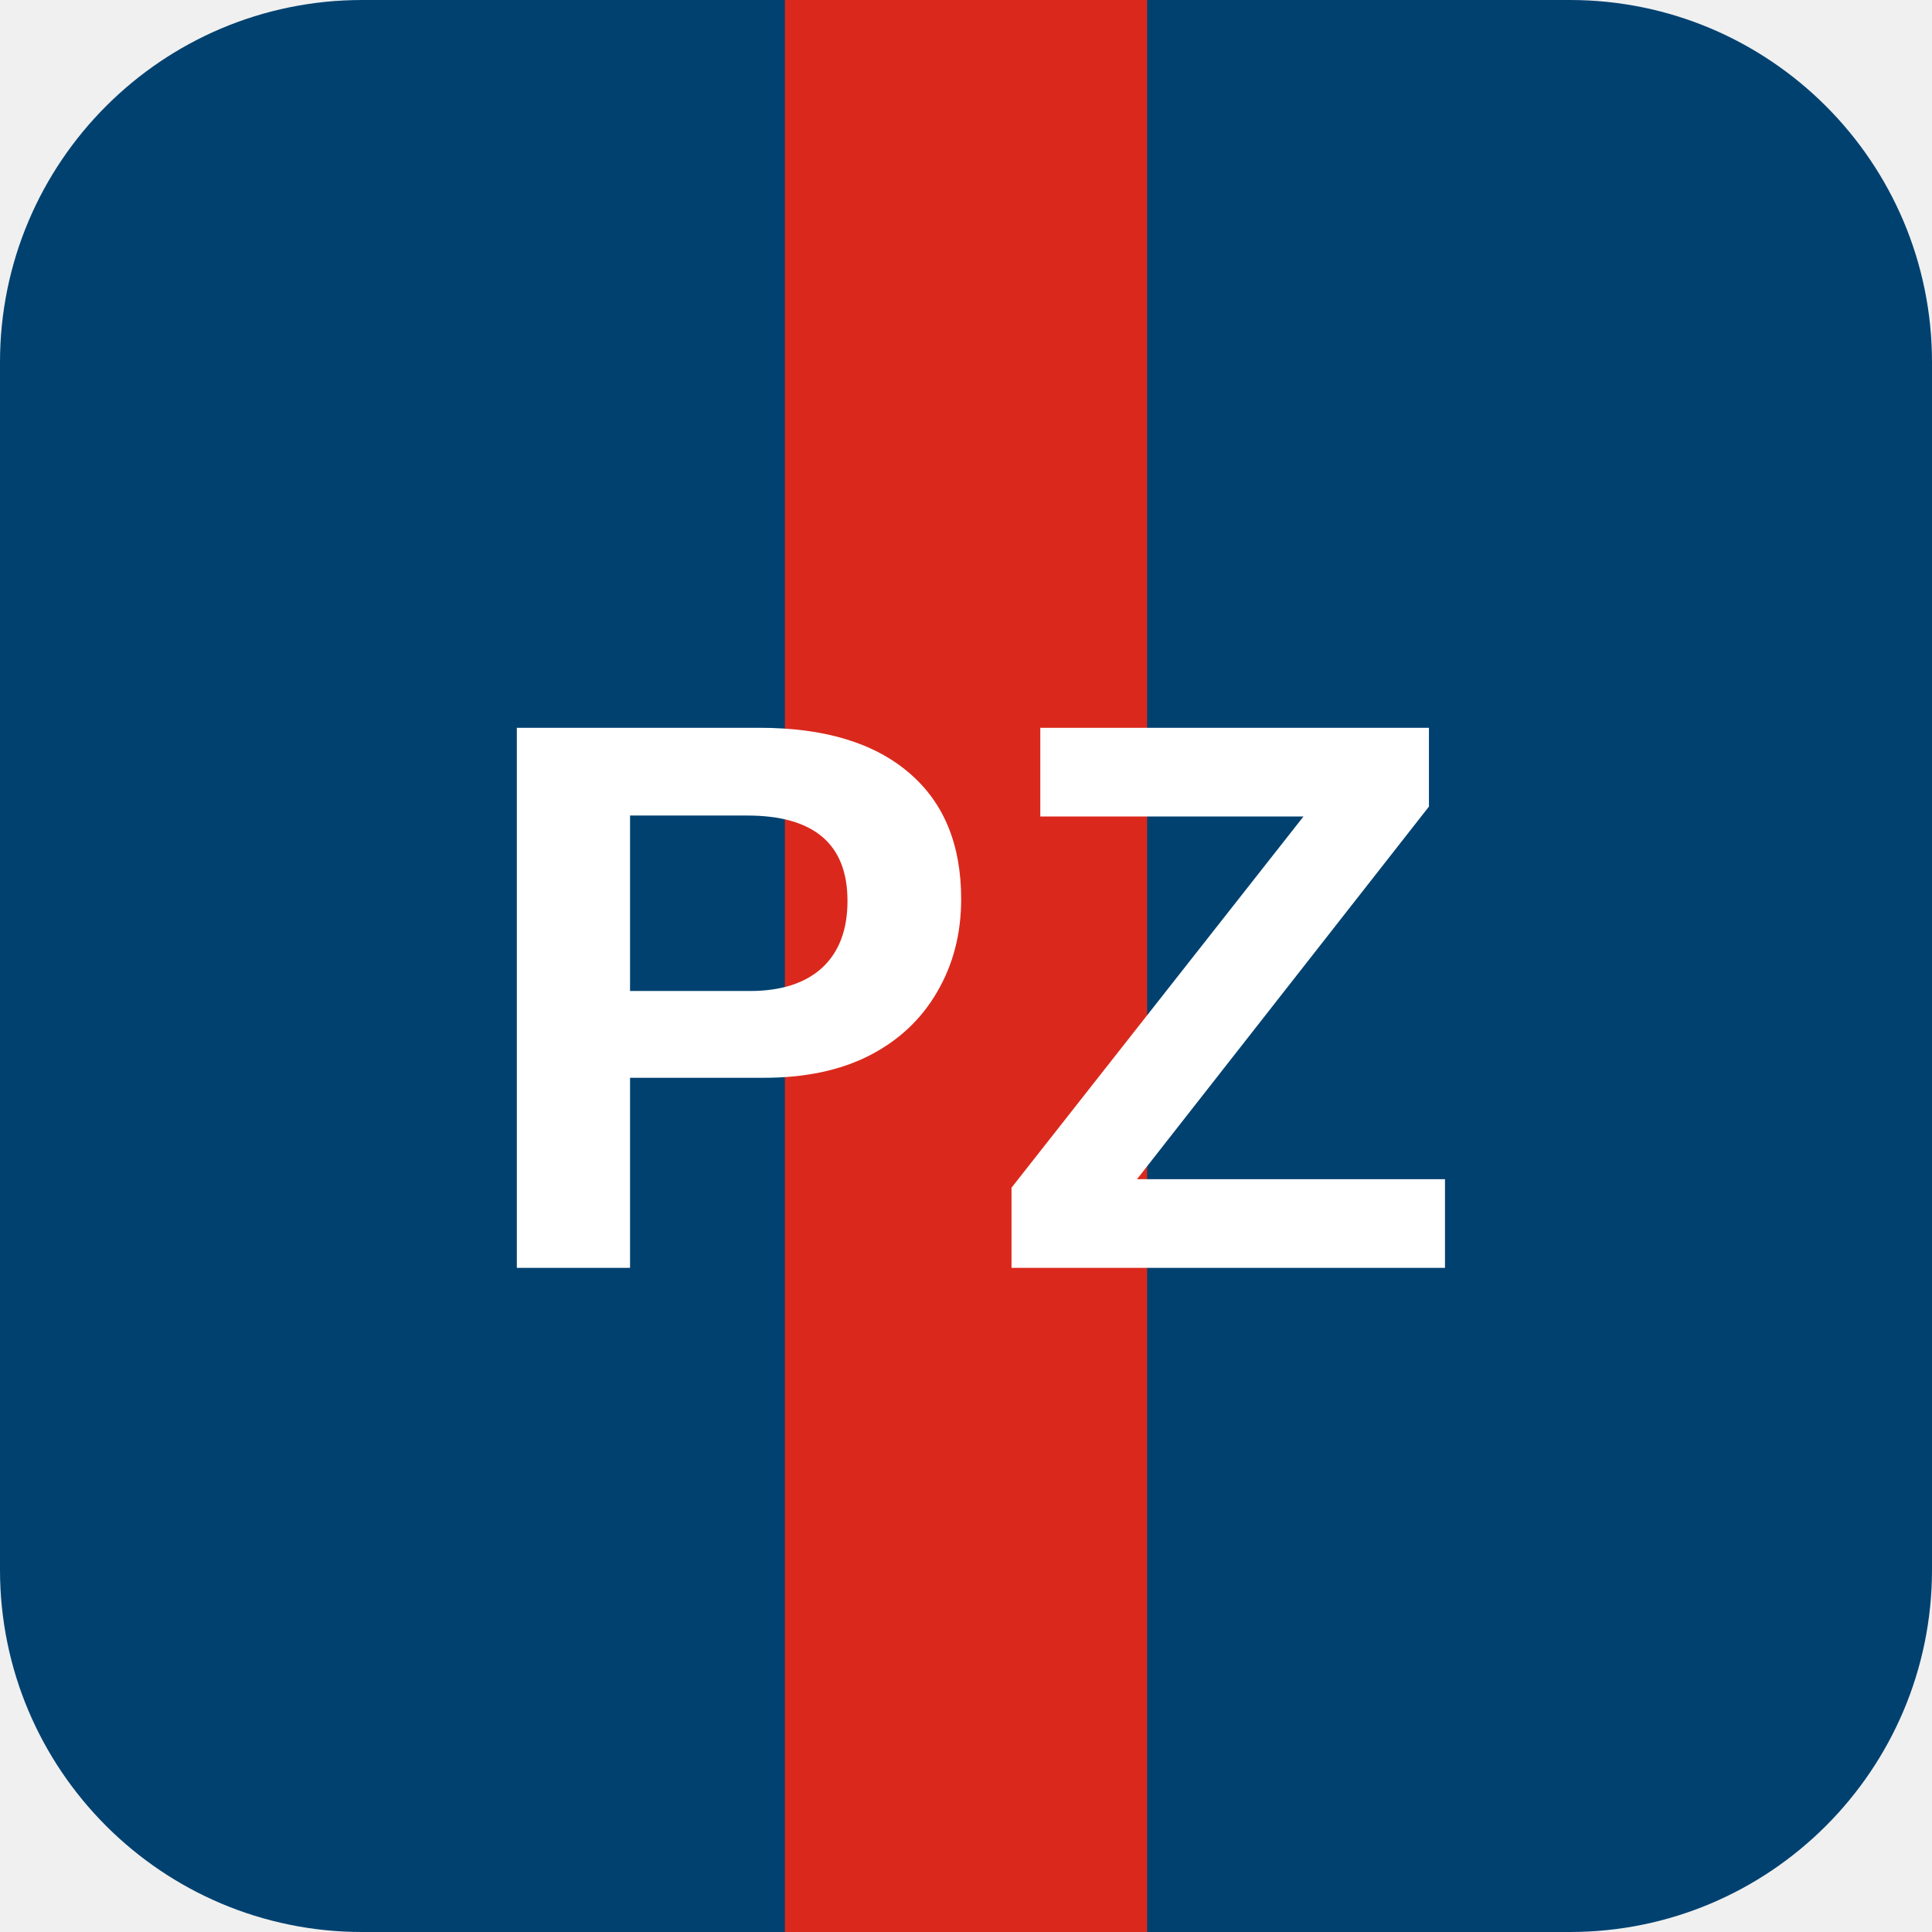
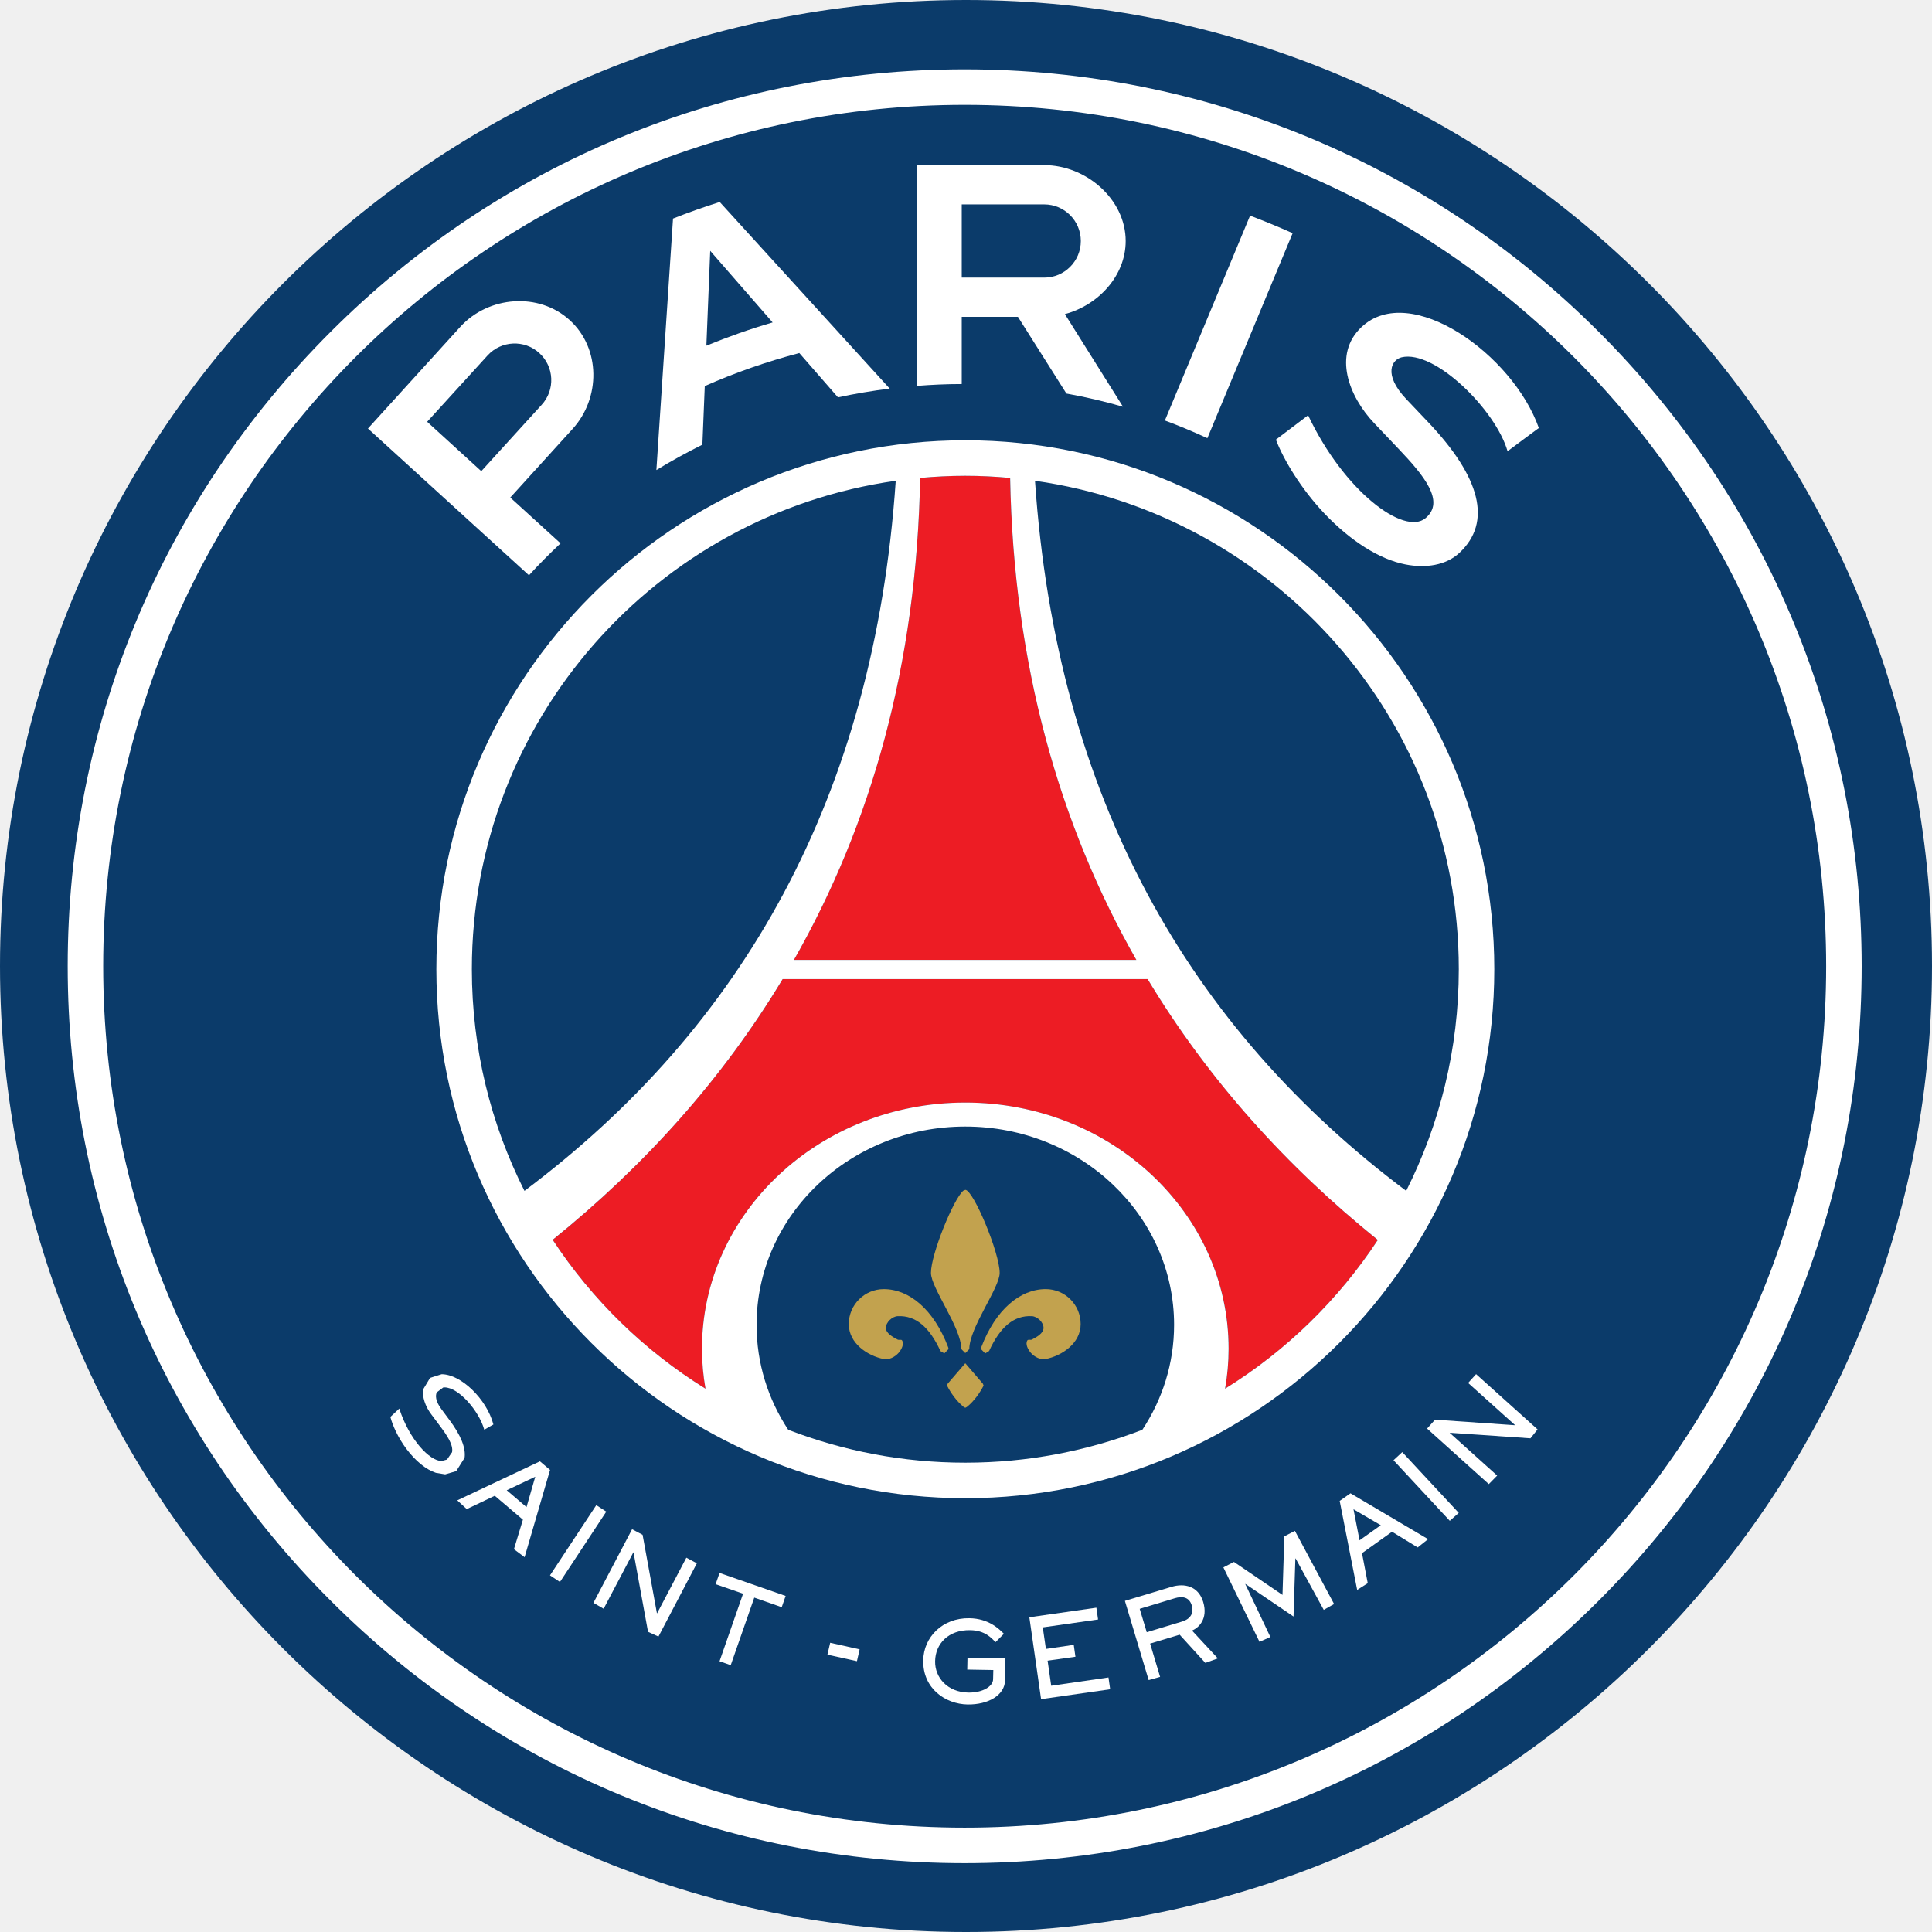
- <svg xmlns="http://www.w3.org/2000/svg" viewBox="0 0 64 64">
-   <rect width="64" height="64" rx="12" fill="#004170" />
-   <rect x="26" width="12" height="64" fill="#DA291C" />
-   <text x="32" y="42" font-family="Arial, Helvetica, sans-serif" font-size="26" font-weight="700" text-anchor="middle" fill="#ffffff">PZ</text>
+ <svg xmlns="http://www.w3.org/2000/svg" viewBox="0 0 600 600" height="600" width="600" xml:space="preserve" version="1.1" id="svg2">
+   <defs id="defs6" />
+   <g transform="matrix(1.25,0,0,-1.25,0,600)" id="g10">
+     <path id="path620" style="fill:#0b3b6a;fill-opacity:1;fill-rule:nonzero;stroke:none" d="M 240,480 C 107.655,480 4.036e-5,372.33 4.036e-5,240.009 4.036e-5,107.67 107.655,-3.1939901e-5 240,-3.1939901e-5 c 132.345,0 240,107.67 240,240.01 0,132.321 -107.655,239.99 -240,239.99" />
+     <path id="path622" style="fill:#ffffff;fill-opacity:1;fill-rule:nonzero;stroke:none" d="m 239.672,462.775 c -59.533,0 -115.485,-23.184 -157.568,-65.265 -42.102,-42.081 -65.287,-98.05 -65.287,-157.562 0,-59.531 23.185,-115.499 65.287,-157.581 42.083,-42.1 98.035,-65.265 157.568,-65.265 59.533,0 115.485,23.165 157.568,65.265 42.102,42.081 65.287,98.05 65.287,157.581 0,59.512 -23.185,115.48 -65.287,157.562 -42.083,42.081 -98.035,65.265 -157.568,65.265 m 0,-8.82 c 118.209,0 214.034,-95.821 214.034,-214.006 0,-118.205 -95.825,-214.025 -214.034,-214.025 -118.209,0 -214.034,95.821 -214.034,214.025 0,118.186 95.825,214.006 214.034,214.006" />
+     <g id="g5817">
+       <path d="m 299.968,371.128 21.184,50.939 c -3.486,1.562 -6.992,2.991 -10.573,4.362 L 289.414,375.528 c 3.582,-1.333 7.106,-2.8 10.554,-4.401" style="fill:#ffffff;fill-opacity:1;fill-rule:nonzero;stroke:none" id="path624" />
+       <path d="m 238.941,429.221 20.498,0 c 5.01,0 9.087,-4.077 9.087,-9.106 0,-5.01 -4.077,-9.087 -9.087,-9.087 l -20.498,0 0,18.193 z m 0,-44.634 0,16.688 13.964,0 12.04,-19.05 c 4.782,-0.857 9.468,-1.962 14.059,-3.277 l -14.44,23.012 c 8.287,2.21 15.107,9.506 15.107,18.155 0,10.401 -9.849,18.859 -20.232,18.859 l -31.643,0 0,-54.845 c 3.677,0.286 7.373,0.457 11.126,0.457 l 0.019,0 z" style="fill:#ffffff;fill-opacity:1;fill-rule:nonzero;stroke:none" id="path626" />
+       <path d="m 106.122,375.208 15.012,16.478 c 3.391,3.715 9.163,3.981 12.859,0.591 3.715,-3.372 3.982,-9.144 0.591,-12.84 l -15.012,-16.497 -13.45,12.268 z m 33.148,-30.194 -12.497,11.373 15.469,17.031 c 7.011,7.677 7.011,20.021 -0.686,27.032 -7.677,7.01 -20.175,6.039 -27.185,-1.638 L 91.415,373.532 131.421,337.071 c 2.496,2.762 5.144,5.391 7.849,7.944" style="fill:#ffffff;fill-opacity:1;fill-rule:nonzero;stroke:none" id="path628" />
+       <path d="m 348.219,391.226 c 8.249,1.943 23.413,-13.125 26.328,-23.336 2.4,1.829 7.773,5.772 7.773,5.772 -6.42,18.25 -31.948,36.5 -44.064,25.07 -7.201,-6.801 -3.124,-17.259 3.162,-23.87 l 6.096,-6.42 c 6.211,-6.534 11.64,-13.049 6.649,-17.183 -5.315,-4.401 -20.213,6.629 -29.167,25.565 l -8.001,-6.058 c 1.905,-4.972 6.23,-12.192 12.021,-18.307 6.572,-6.915 13.736,-11.43 20.156,-12.687 5.048,-0.991 10.059,-0.229 13.374,2.838 8.268,7.677 5.258,18.84 -7.735,32.518 l -5.372,5.658 c -5.982,6.306 -3.543,9.887 -1.219,10.439" style="fill:#ffffff;fill-opacity:1;fill-rule:nonzero;stroke:none" id="path630" />
+       <path d="m 175.498,394.117 0.953,23.565 15.507,-17.793 c -5.62,-1.638 -11.107,-3.581 -16.46,-5.772 m 3.315,35.699 c -3.924,-1.238 -7.792,-2.61 -11.602,-4.115 l -4.134,-62.484 c 3.715,2.267 7.525,4.362 11.43,6.306 l 0.591,14.554 c 7.525,3.334 15.393,6.077 23.489,8.211 l 9.602,-11.011 c 4.229,0.914 8.516,1.638 12.859,2.172 l -42.235,46.367 z" style="fill:#ffffff;fill-opacity:1;fill-rule:nonzero;stroke:none" id="path632" />
+     </g>
+     <path id="path634" style="fill:#0b3b6a;fill-opacity:1;fill-rule:nonzero;stroke:none" d="m 239.829,200.11 c -28.633,0 -51.875,-22.06 -51.875,-49.263 0,-9.582 2.896,-18.516 7.887,-26.079 13.659,-5.258 28.481,-8.172 43.988,-8.172 15.507,0 30.329,2.915 43.988,8.172 4.991,7.563 7.868,16.497 7.868,26.079 0,27.203 -23.204,49.263 -51.856,49.263" />
+     <g id="g5849">
+       <g id="g5845">
+         <path id="path636" style="fill:#ed1c24;fill-opacity:1;fill-rule:nonzero;stroke:none" d="m 285.135,236.735 -90.681,0 c -15.031,-24.936 -34.444,-46.444 -57.133,-64.77 9.811,-14.916 22.766,-27.565 37.968,-36.995 -0.572,3.238 -0.876,6.553 -0.876,9.944 0,33.775 29.281,61.15 65.42,61.15 36.12,0 65.42,-27.375 65.42,-61.15 0,-3.391 -0.305,-6.706 -0.876,-9.944 15.164,9.411 28.138,22.06 37.93,36.957 -22.708,18.326 -42.121,39.852 -57.171,64.808" />
+         <path id="path638" style="fill:#ed1c24;fill-opacity:1;fill-rule:nonzero;stroke:none" d="m 282.325,241.516 c -19.165,33.623 -30.5,73.323 -31.357,119.748 -3.658,0.324 -7.373,0.533 -11.145,0.533 -3.772,0 -7.525,-0.21 -11.221,-0.533 -0.838,-46.425 -12.192,-86.125 -31.357,-119.748 l 85.08,0 z" />
+       </g>
+       <path d="m 257.14,360.55 c 59.514,-8.42 105.293,-59.531 105.293,-121.348 0,-19.812 -4.725,-38.5 -13.069,-55.073 -54.009,40.538 -86.833,97.65 -92.224,176.421 m 47.227,-225.57 c 0.572,3.219 0.876,6.534 0.876,9.925 0,33.775 -29.281,61.169 -65.42,61.169 -36.12,0 -65.42,-27.394 -65.42,-61.169 0,-3.391 0.305,-6.706 0.876,-9.925 -15.183,9.411 -28.157,22.06 -37.968,36.995 22.689,18.307 42.102,39.814 57.133,64.77 l 90.681,0 c 15.05,-24.974 34.463,-46.482 57.19,-64.808 -9.811,-14.916 -22.766,-27.546 -37.949,-36.957 M 283.811,124.769 c -13.659,-5.258 -28.481,-8.172 -43.988,-8.172 -15.507,0 -30.329,2.915 -43.988,8.172 -4.991,7.563 -7.868,16.497 -7.868,26.079 0,27.203 23.223,49.263 51.856,49.263 28.652,0 51.875,-22.06 51.875,-49.263 0,-9.582 -2.896,-18.516 -7.887,-26.079 M 117.232,239.202 c 0,61.836 45.779,112.947 105.312,121.348 -5.391,-78.79 -38.216,-135.902 -92.243,-176.421 -8.344,16.554 -13.069,35.261 -13.069,55.073 M 239.823,361.788 c 3.772,0 7.487,-0.191 11.145,-0.533 0.857,-46.425 12.192,-86.105 31.357,-119.748 l -85.08,0 c 19.184,33.642 30.519,73.323 31.357,119.748 3.696,0.343 7.449,0.533 11.221,0.533 m 0,8.82 c -72.469,0 -131.411,-58.959 -131.411,-131.406 0,-72.466 58.943,-131.425 131.411,-131.425 72.469,0 131.43,58.959 131.43,131.425 0,72.447 -58.962,131.406 -131.43,131.406" style="fill:#ffffff;fill-opacity:1;fill-rule:nonzero;stroke:none" id="path640" />
+     </g>
+     <g id="g5839">
+       <path d="m 244.184,136.237 -4.363,5.067 -4.363,-5.067 -0.171,-0.476 c 0.857,-1.734 2.343,-3.867 4.134,-5.315 l 0.4,-0.21 0.4,0.21 c 1.81,1.448 3.277,3.581 4.153,5.315 l -0.191,0.476" style="fill:#c2a24e;fill-opacity:1;fill-rule:nonzero;stroke:none" id="path642" />
+       <path d="m 248.363,163.753 c 0,5.01 -6.553,20.631 -8.535,20.631 l -0.495,-0.21 c -2.381,-1.943 -8.039,-15.754 -8.039,-20.421 0,-3.734 7.544,-13.583 7.544,-18.936 l 0,0 0.991,-0.991 0.991,0.991 0,0.038 c 0.038,5.353 7.544,15.164 7.544,18.897" style="fill:#c2a24e;fill-opacity:1;fill-rule:nonzero;stroke:none" id="path644" />
+       <path d="m 235.569,145.28 c -3.543,9.334 -9.64,14.44 -16.003,14.44 -4.782,0 -8.687,-3.886 -8.687,-8.687 0,-4.801 4.671,-7.888 8.687,-8.687 1.301,-0.259 2.796,0.532 3.677,1.524 0.714,0.804 1.442,2.191 0.876,3.105 -0.197,0.319 -0.774,0.034 -1.105,0.21 -1.215,0.642 -2.917,1.541 -2.915,2.915 0.002,1.37 1.547,2.826 2.915,2.896 4.545,0.231 7.887,-2.743 10.611,-8.591 l 0,-0.038 0.019,-0.038 0.972,-0.572 1.067,1.086 -0.114,0.438" style="fill:#c2a24e;fill-opacity:1;fill-rule:nonzero;stroke:none" id="path646" />
+       <path d="m 259.797,159.724 c -6.344,0 -12.459,-5.105 -16.003,-14.44 l -0.095,-0.438 1.067,-1.105 0.953,0.591 0.019,0.038 0.019,0.019 c 2.705,5.867 6.062,8.847 10.611,8.611 1.363,-0.071 2.893,-1.531 2.896,-2.896 0.002,-1.37 -1.685,-2.274 -2.896,-2.915 -0.337,-0.178 -0.924,0.115 -1.124,-0.21 -0.57,-0.921 0.173,-2.317 0.895,-3.124 0.879,-0.983 2.365,-1.764 3.658,-1.505 4.015,0.804 8.687,3.886 8.687,8.687 0,4.801 -3.886,8.687 -8.687,8.687" style="fill:#c2a24e;fill-opacity:1;fill-rule:nonzero;stroke:none" id="path648" />
+     </g>
+     <g id="g5824">
+       <path d="m 132.981,113.109 -7.087,-3.353 4.915,-4.191 2.172,7.544 z m -2.648,-19.983 -2.648,1.981 2.229,7.334 -6.992,5.944 -6.953,-3.315 -2.362,2.172 20.537,9.696 2.515,-2.134 -6.325,-21.679 z" style="fill:#ffffff;fill-opacity:1;fill-rule:nonzero;stroke:none" id="path650" />
+       <path d="m 150.626,104.437 -11.507,-17.469 -2.477,1.638 11.507,17.45 2.477,-1.619 z" style="fill:#ffffff;fill-opacity:1;fill-rule:nonzero;stroke:none" id="path652" />
+       <path d="m 159.648,98.696 3.562,-19.507 0.038,-0.019 7.277,13.83 2.61,-1.391 -9.544,-18.212 -2.591,1.181 -3.601,19.736 -0.038,0.019 -7.392,-14.021 -2.534,1.467 9.602,18.288 2.61,-1.372 z" style="fill:#ffffff;fill-opacity:1;fill-rule:nonzero;stroke:none" id="path654" />
+       <path d="m 195.189,83.496 -0.972,-2.8 -6.82,2.381 -5.849,-16.783 -2.781,0.972 5.849,16.783 -6.82,2.362 0.972,2.8 16.422,-5.715 z" style="fill:#ffffff;fill-opacity:1;fill-rule:nonzero;stroke:none" id="path656" />
+       <path d="m 240.368,68.147 9.43,-0.152 -0.095,-5.448 c -0.057,-3.696 -4.153,-6.096 -9.316,-6.02 -5.468,0.095 -11.126,3.943 -11.011,10.916 0.076,5.867 4.839,10.611 11.43,10.516 4.896,-0.076 7.43,-2.705 8.611,-3.867 l -2.077,-2.076 c -1.01,0.991 -2.572,2.915 -6.287,2.972 -5.448,0.095 -8.668,-3.41 -8.725,-7.715 -0.076,-4.039 3.048,-7.696 8.249,-7.791 3.562,-0.057 6.134,1.543 6.153,3.296 l 0.057,2.305 -6.477,0.114 0.057,2.953 z" style="fill:#ffffff;fill-opacity:1;fill-rule:nonzero;stroke:none" id="path658" />
+       <path d="m 272.39,80.575 0.419,-2.934 -13.736,-1.962 0.781,-5.353 6.915,1.01 0.419,-2.953 -6.915,-0.972 0.895,-6.229 14.231,2.057 0.419,-2.934 -17.165,-2.457 -2.915,20.345 16.65,2.381 z" style="fill:#ffffff;fill-opacity:1;fill-rule:nonzero;stroke:none" id="path660" />
+       <path d="m 283.154,80.286 1.753,-5.81 8.763,2.648 c 2.115,0.648 2.991,2.115 2.419,4.02 -0.667,2.229 -2.534,2.267 -4.172,1.791 l -8.763,-2.648 z m 7.906,5.467 c 3.162,0.952 6.649,0.248 7.868,-3.753 1.276,-4.267 -1.181,-6.477 -2.781,-7.106 l 6.42,-6.915 -3.105,-1.124 -6.382,7.01 -7.335,-2.21 2.477,-8.268 -2.839,-0.8 -5.906,19.679 11.583,3.486 z" style="fill:#ffffff;fill-opacity:1;fill-rule:nonzero;stroke:none" id="path662" />
+       <path d="m 336.271,105.03 1.505,-7.715 5.277,3.753 -6.782,3.962 z m 18.536,-7.429 -2.591,-2.057 -6.363,3.905 -7.468,-5.334 1.429,-7.449 -2.629,-1.676 -4.344,22.117 2.686,1.886 19.279,-11.392 z" style="fill:#ffffff;fill-opacity:1;fill-rule:nonzero;stroke:none" id="path664" />
+       <path d="m 348.385,119.229 14.04,-15.107 -2.229,-1.962 -13.983,15.049 2.172,2.019 z" style="fill:#ffffff;fill-opacity:1;fill-rule:nonzero;stroke:none" id="path666" />
+       <path d="m 356.537,127.284 19.794,-1.372 0.038,0.057 -11.621,10.439 1.981,2.191 15.279,-13.735 -1.772,-2.21 -20.003,1.372 -0.038,-0.038 11.773,-10.592 -2.077,-2.115 -15.336,13.792 1.981,2.21 z" style="fill:#ffffff;fill-opacity:1;fill-rule:nonzero;stroke:none" id="path668" />
+       <path d="m 321.718,99.659 -2.629,-1.353 -0.457,-14.554 -12.059,8.191 -2.629,-1.353 8.973,-18.497 2.705,1.2 -6.23,13.144 0.038,0.038 11.945,-8.096 0.457,14.421 0.057,0.019 6.992,-12.782 2.572,1.448 -9.735,18.174 z" style="fill:#ffffff;fill-opacity:1;fill-rule:nonzero;stroke:none" id="path670" />
+       <path d="m 122.564,126.158 c -1.676,6.267 -8.039,12.421 -12.84,12.421 l -2.877,-0.914 -1.715,-2.857 c -0.248,-1.829 0.476,-4.153 2,-6.172 l 2.191,-2.934 c 1.696,-2.267 3.334,-4.629 2.991,-6.496 l -1.257,-1.829 -1.334,-0.362 c -2.972,0 -8.001,5.296 -10.478,12.897 l -0.038,0.133 -2.172,-2.038 -0.038,-0.038 0,-0.038 c 0.495,-1.905 1.791,-4.972 3.963,-7.887 2.286,-3.048 4.896,-5.163 7.335,-5.963 l 2.305,-0.381 2.743,0.8 2.077,3.296 c 0.362,2.419 -0.914,5.639 -3.829,9.506 l -1.924,2.591 c -1.543,2.076 -1.486,3.41 -1.162,4.172 l 1.619,1.219 0.324,0.019 c 3.543,0 8.535,-5.867 9.83,-10.401 l 0.038,-0.114 0.095,0.057 2.096,1.2 0.076,0.038 -0.019,0.076 z" style="fill:#ffffff;fill-opacity:1;fill-rule:nonzero;stroke:none" id="path672" />
+       <path d="m 212.906,67.284 -7.335,1.619 0.686,2.953 7.315,-1.638 -0.667,-2.934 z" style="fill:#ffffff;fill-opacity:1;fill-rule:nonzero;stroke:none" id="path674" />
+     </g>
+   </g>
</svg>
